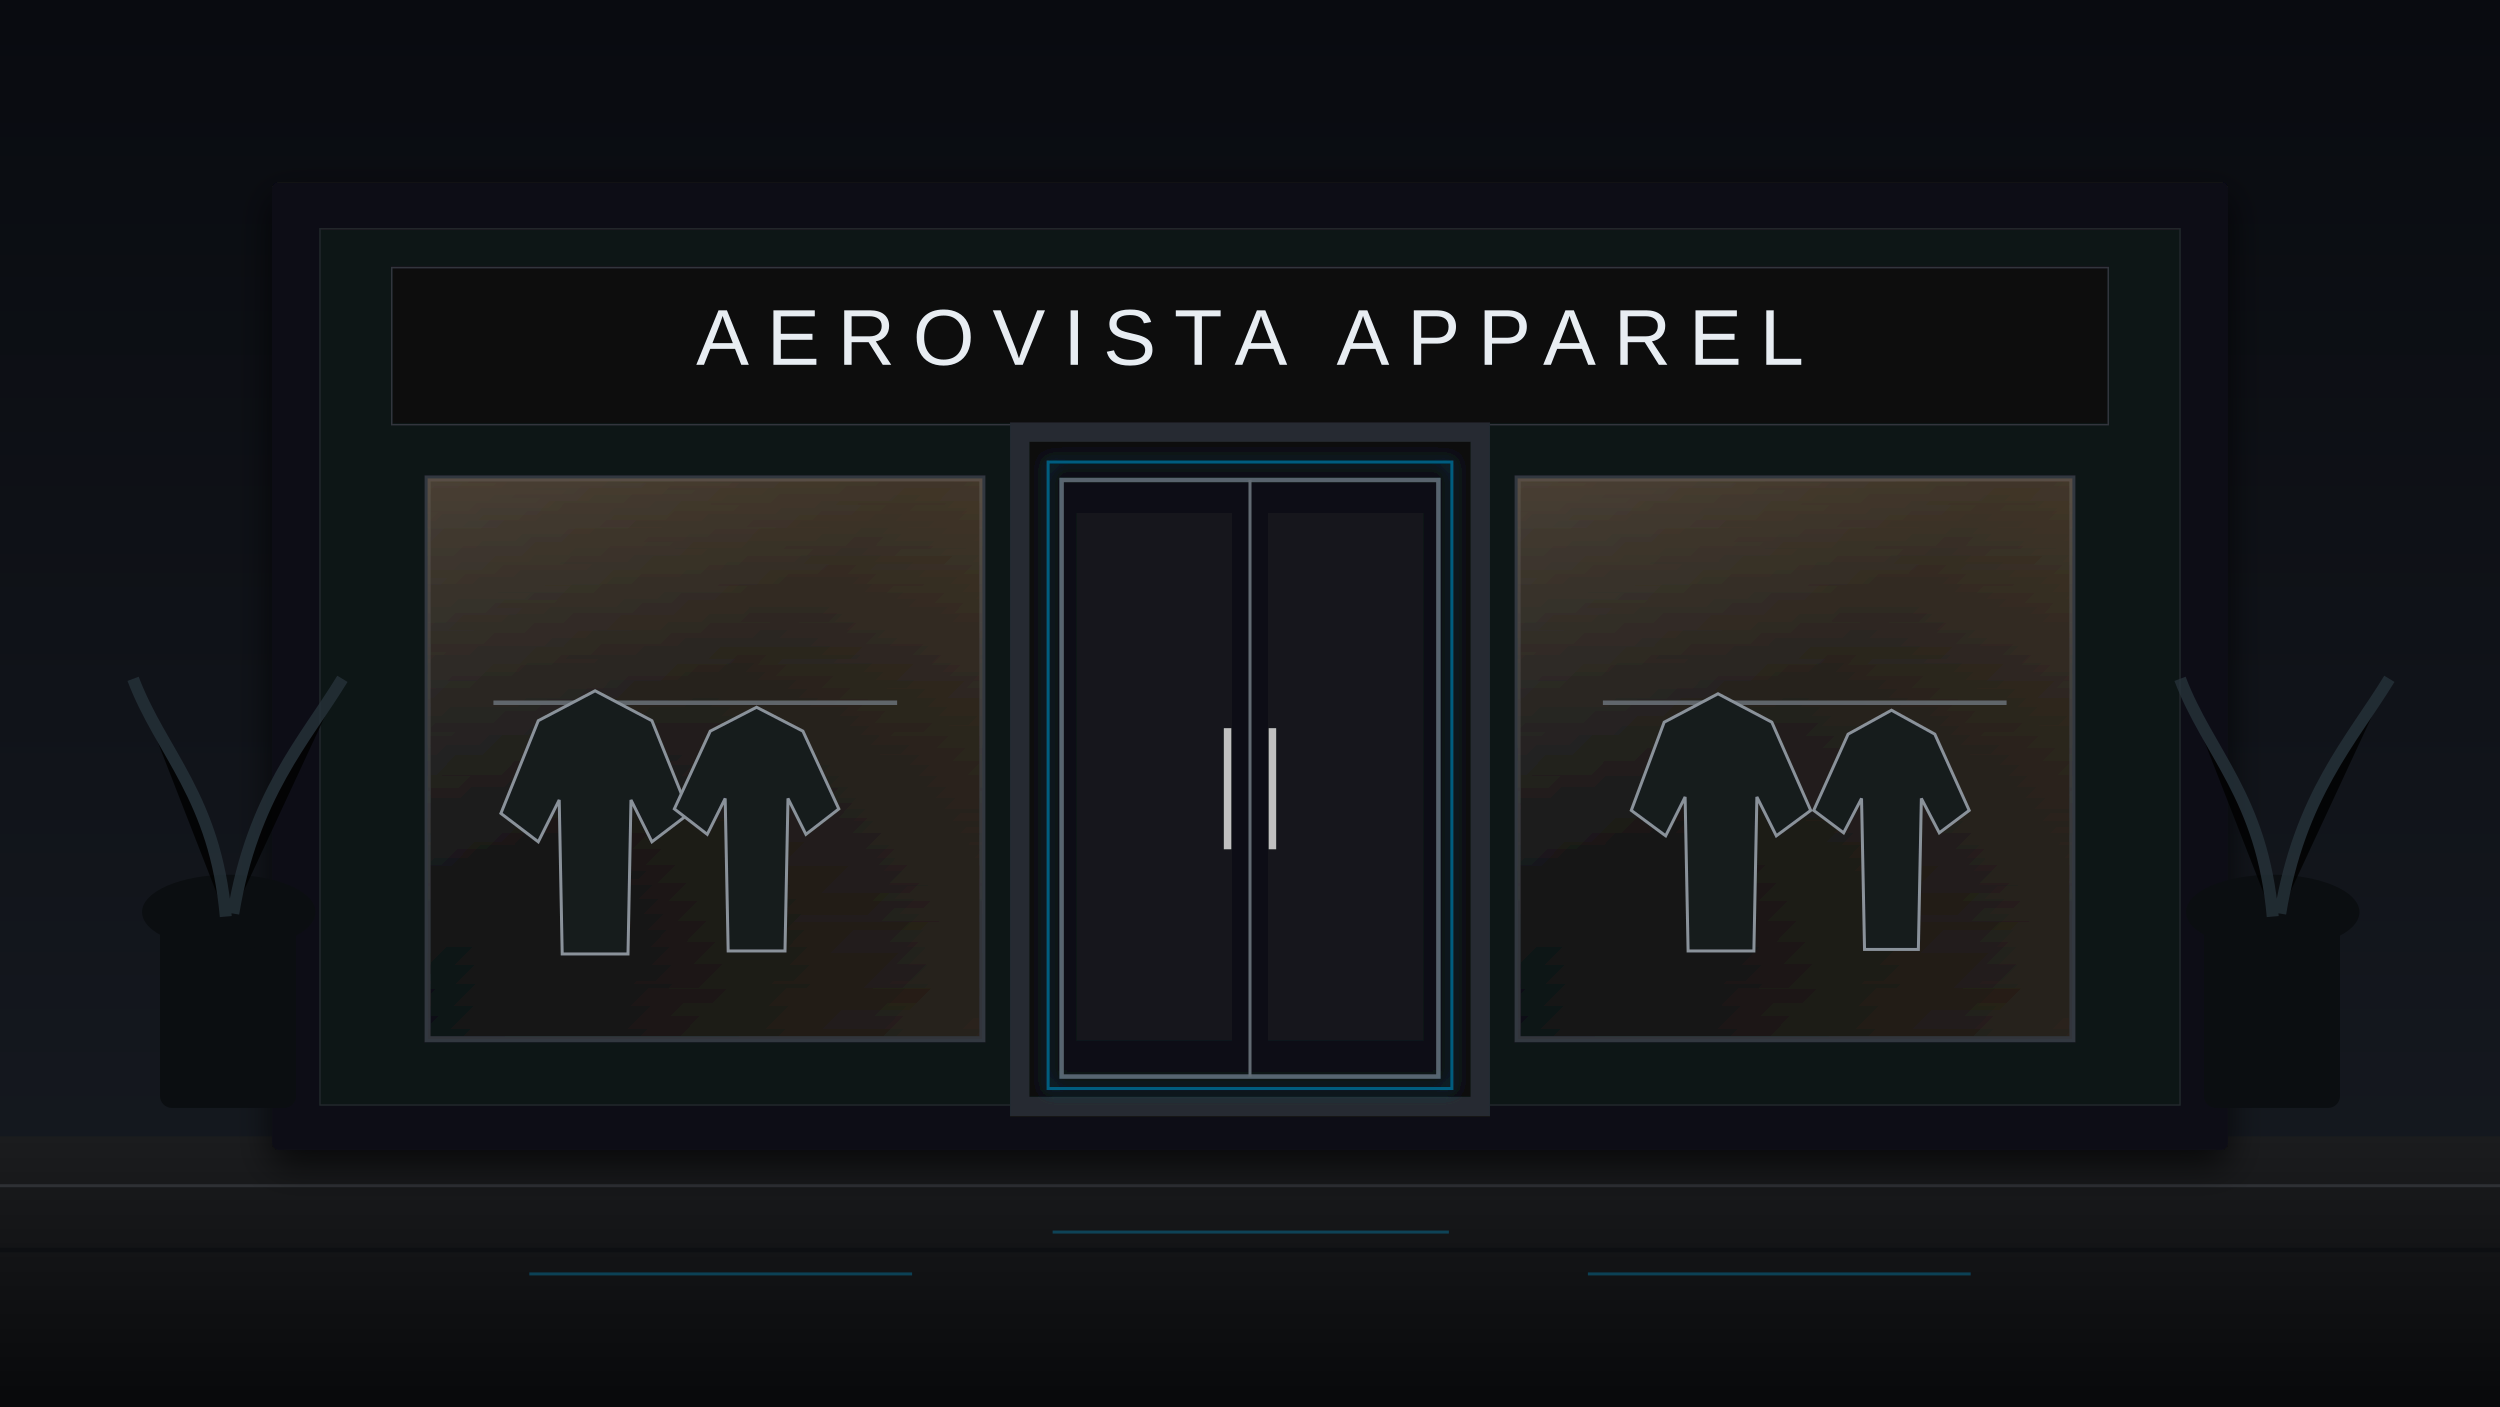
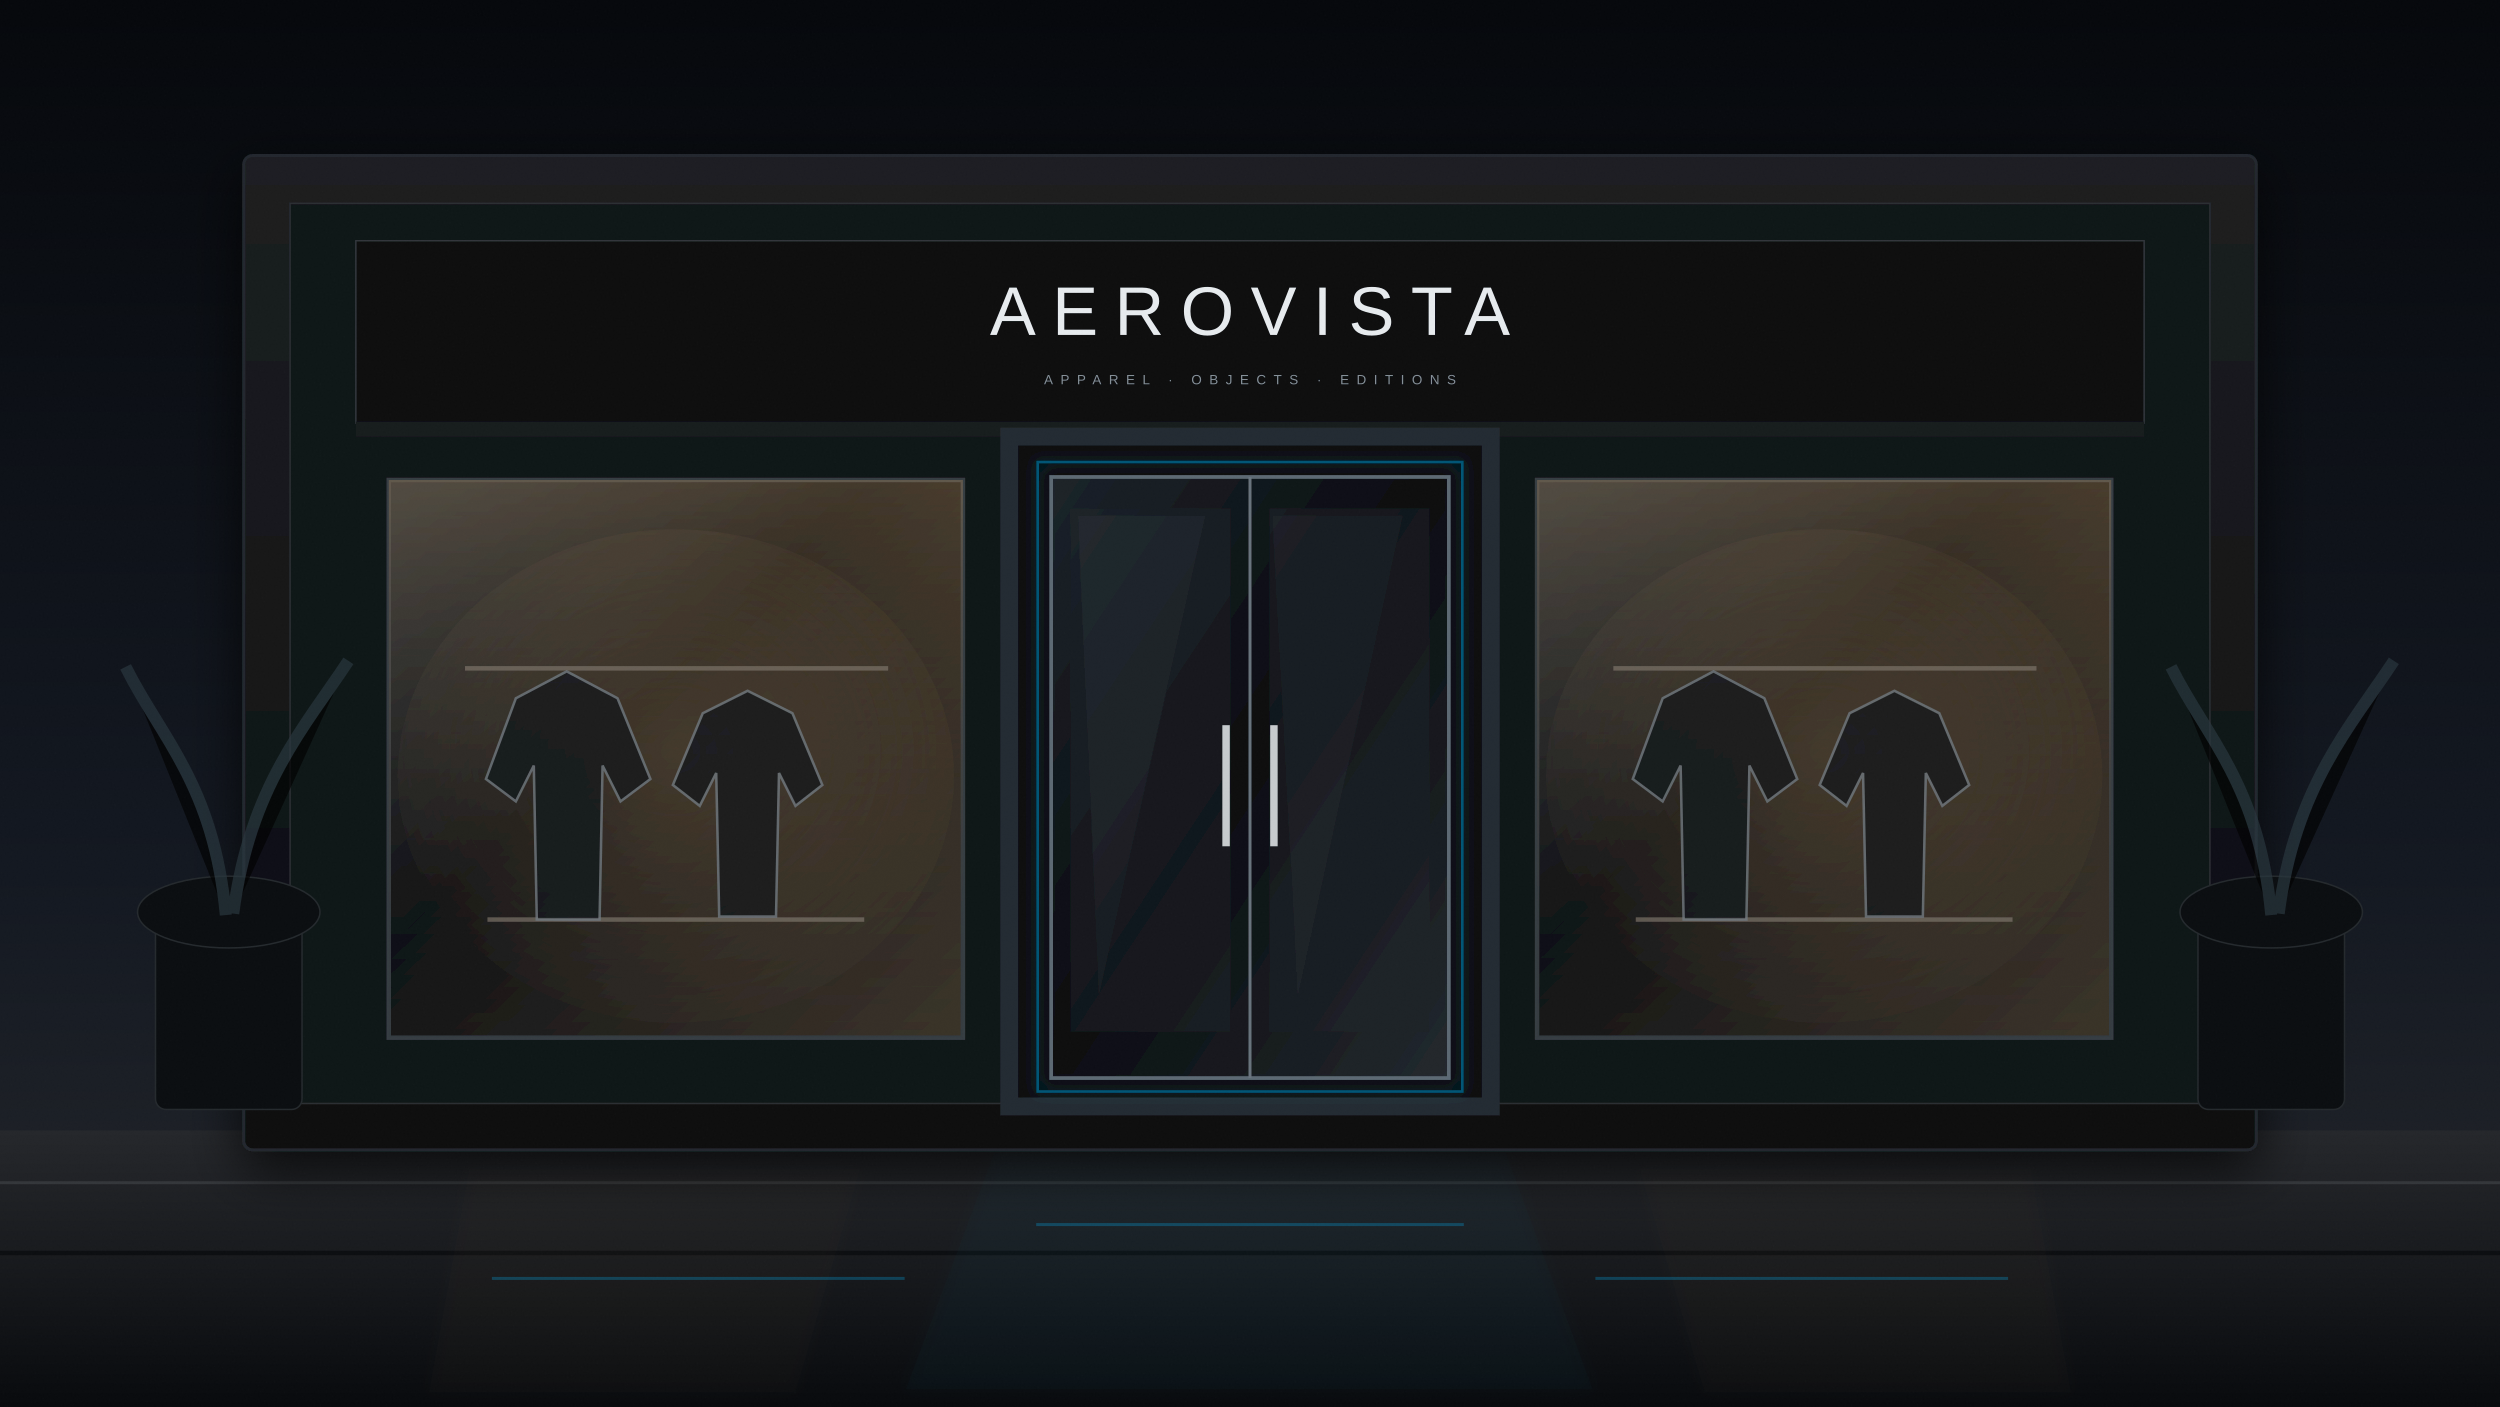
<svg xmlns="http://www.w3.org/2000/svg" viewBox="0 0 1672 941" role="img" aria-label="AeroVista Apparel storefront exterior">
  <defs>
    <linearGradient id="sky" x1="0" y1="0" x2="0" y2="1">
-       <stop stop-color="#090b10" />
-       <stop offset="1" stop-color="#171b22" />
+       <stop stop-color="#05070b" />
+       <stop offset=".62" stop-color="#121720" />
+       <stop offset="1" stop-color="#24262a" />
+     </linearGradient>
+     <linearGradient id="stone" x1="0" y1="0" x2="0" y2="1">
+       <stop stop-color="#1b1d20" />
+       <stop offset="1" stop-color="#0a0c0f" />
    </linearGradient>
    <linearGradient id="glass" x1="0" y1="0" x2="1" y2="1">
-       <stop stop-color="#1b2026" />
-       <stop offset=".45" stop-color="#0c0f13" />
-       <stop offset="1" stop-color="#2b241c" />
+       <stop stop-color="#27313a" stop-opacity=".78" />
+       <stop offset=".42" stop-color="#0a0d11" stop-opacity=".96" />
+       <stop offset="1" stop-color="#4c4031" stop-opacity=".72" />
    </linearGradient>
    <linearGradient id="warm" x1="0" y1="0" x2="0" y2="1">
-       <stop stop-color="#8a6c48" stop-opacity=".42" />
-       <stop offset="1" stop-color="#1a1713" stop-opacity=".12" />
+       <stop stop-color="#c49862" stop-opacity=".30" />
+       <stop offset="1" stop-color="#1a1713" stop-opacity=".05" />
    </linearGradient>
    <linearGradient id="wet" x1="0" y1="0" x2="0" y2="1">
-       <stop stop-color="#1b1c1e" />
-       <stop offset="1" stop-color="#08090b" />
+       <stop stop-color="#24262a" />
+       <stop offset="1" stop-color="#07090c" />
    </linearGradient>
+     <linearGradient id="doorGlass" x1="0" y1="0" x2="1" y2="1">
+       <stop stop-color="#1b2229" />
+       <stop offset=".48" stop-color="#080b0f" />
+       <stop offset="1" stop-color="#22282d" />
+     </linearGradient>
+     <radialGradient id="windowGlow" cx="50%" cy="45%" r="62%">
+       <stop stop-color="#c39a69" stop-opacity=".20" />
+       <stop offset="1" stop-color="#c39a69" stop-opacity="0" />
+     </radialGradient>
    <filter id="glow">
      <feGaussianBlur stdDeviation="5" result="b" />
      <feMerge>
        <feMergeNode in="b" />
        <feMergeNode in="SourceGraphic" />
      </feMerge>
    </filter>
    <filter id="shadow">
-       <feDropShadow dx="0" dy="10" stdDeviation="12" flood-color="#000" flood-opacity=".7" />
+       <feDropShadow dx="0" dy="12" stdDeviation="18" flood-color="#000" flood-opacity=".78" />
+     </filter>
+     <filter id="grain" x="-20%" y="-20%" width="140%" height="140%">
+       <feTurbulence type="fractalNoise" baseFrequency=".75" numOctaves="2" seed="9" result="n" />
+       <feColorMatrix in="n" type="saturate" values="0" />
+       <feComponentTransfer>
+         <feFuncA type="table" tableValues="0 .035" />
+       </feComponentTransfer>
    </filter>
  </defs>
  <rect width="1672" height="941" fill="url(#sky)" />
-   <rect y="760" width="1672" height="181" fill="url(#wet)" />
-   <path d="M0 793 H1672" stroke="#2e3034" stroke-width="2" />
-   <path d="M0 836 H1672" stroke="#0d0f12" stroke-width="3" />
+   <rect y="756" width="1672" height="185" fill="url(#wet)" />
+   <path d="M0 791 H1672" stroke="#33363a" stroke-width="2" />
+   <path d="M0 838 H1672" stroke="#0b0d10" stroke-width="3" />
+   <g opacity=".18" filter="url(#glow)">
+     <path d="M665 771 L1007 771 L1065 929 L606 929Z" fill="#00aeef" opacity=".10" />
+     <path d="M314 782 L575 782 L532 931 L287 931Z" fill="#d0a16b" opacity=".07" />
+     <path d="M1097 782 L1358 782 L1385 931 L1140 931Z" fill="#d0a16b" opacity=".07" />
+   </g>
  <g filter="url(#shadow)">
-     <rect x="182" y="122" width="1308" height="647" rx="4" fill="#0d1014" />
-     <rect x="214" y="153" width="1244" height="586" fill="#111419" stroke="#22272d" />
-     <rect x="262" y="179" width="1148" height="105" fill="#0b0d10" stroke="#31363c" />
-     <text x="836" y="244" text-anchor="middle" font-family="Montserrat,Arial,sans-serif" font-size="53" letter-spacing="12" fill="#e8edf2">AEROVISTA APPAREL</text>
-     <line x1="344" x2="1328" y1="267" y2="267" stroke="#00aeef" stroke-width="2" opacity=".75" filter="url(#glow)" />
-     <rect x="286" y="320" width="371" height="375" fill="url(#glass)" stroke="#333941" stroke-width="4" />
-     <rect x="1015" y="320" width="371" height="375" fill="url(#glass)" stroke="#333941" stroke-width="4" />
-     <rect x="286" y="320" width="371" height="375" fill="url(#warm)" />
-     <rect x="1015" y="320" width="371" height="375" fill="url(#warm)" />
-     <g stroke="#77818b" stroke-width="3" opacity=".7">
-       <line x1="330" y1="470" x2="600" y2="470" />
-       <line x1="1072" y1="470" x2="1342" y2="470" />
+     <rect x="163" y="104" width="1346" height="665" rx="6" fill="url(#stone)" stroke="#24282d" stroke-width="2" />
+     <rect x="194" y="136" width="1284" height="602" fill="#101317" stroke="#292e33" />
+     <rect x="238" y="161" width="1196" height="122" fill="#090b0e" stroke="#30363b" />
+     <rect x="238" y="282" width="1196" height="10" fill="#171a1d" />
+     <text x="836" y="224" text-anchor="middle" font-family="Montserrat,Arial,sans-serif" font-size="46" letter-spacing="11" fill="#e7ebee">AEROVISTA</text>
+     <text x="836" y="257" text-anchor="middle" font-family="Montserrat,Arial,sans-serif" font-size="9" letter-spacing="5" fill="#858f97">APPAREL · OBJECTS · EDITIONS</text>
+     <line x1="390" x2="1282" y1="278" y2="278" stroke="#00aeef" stroke-width="1.7" opacity=".68" filter="url(#glow)" />
+     <rect x="260" y="321" width="384" height="373" fill="url(#glass)" stroke="#353c43" stroke-width="3" />
+     <rect x="1028" y="321" width="384" height="373" fill="url(#glass)" stroke="#353c43" stroke-width="3" />
+     <rect x="260" y="321" width="384" height="373" fill="url(#warm)" />
+     <rect x="1028" y="321" width="384" height="373" fill="url(#warm)" />
+     <ellipse cx="452" cy="519" rx="186" ry="165" fill="url(#windowGlow)" />
+     <ellipse cx="1220" cy="519" rx="186" ry="165" fill="url(#windowGlow)" />
+     <g stroke="#80786d" stroke-width="3" opacity=".65">
+       <line x1="311" y1="447" x2="594" y2="447" />
+       <line x1="1079" y1="447" x2="1362" y2="447" />
+       <line x1="326" y1="615" x2="578" y2="615" />
+       <line x1="1094" y1="615" x2="1346" y2="615" />
    </g>
-     <g fill="#161a1f" stroke="#8a929a" stroke-width="2">
-       <path d="M360 482l38-20 38 20 25 62-25 19-14-28-2 103h-44l-2-103-14 28-25-19z" />
-       <path d="M475 489l31-16 31 16 24 52-22 17-12-24-2 102h-38l-2-102-12 24-22-17z" />
-       <path d="M1113 483l36-19 36 19 26 59-23 17-13-26-2 103h-44l-2-103-13 26-23-17z" />
-       <path d="M1236 491l29-16 29 16 23 51-20 15-12-23-2 101h-36l-2-101-12 23-20-15z" />
+     <g fill="#12171c" stroke="#6f7880" stroke-width="1.7" opacity=".78">
+       <path d="M345 467l34-18 34 18 22 54-20 15-12-24-2 103h-42l-2-103-12 24-20-15z" />
+       <path d="M470 477l30-15 30 15 20 48-18 14-11-22-2 96h-38l-2-96-11 22-18-14z" />
+       <path d="M1112 467l34-18 34 18 22 54-20 15-12-24-2 103h-42l-2-103-12 24-20-15z" />
+       <path d="M1237 477l30-15 30 15 20 48-18 14-11-22-2 96h-38l-2-96-11 22-18-14z" />
    </g>
-     <rect x="682" y="289" width="308" height="451" fill="#090b0e" stroke="#252b31" stroke-width="13" />
-     <rect x="710" y="321" width="252" height="399" fill="#0c1015" stroke="#59636c" stroke-width="3" />
-     <line x1="836" y1="321" x2="836" y2="720" stroke="#626b73" stroke-width="2" />
-     <rect x="720" y="343" width="104" height="353" fill="#171b20" opacity=".7" />
-     <rect x="848" y="343" width="104" height="353" fill="#171b20" opacity=".7" />
-     <line x1="821" x2="821" y1="487" y2="568" stroke="#c0c0c0" stroke-width="5" />
-     <line x1="851" x2="851" y1="487" y2="568" stroke="#c0c0c0" stroke-width="5" />
-     <rect x="701" y="309" width="270" height="419" fill="none" stroke="#00aeef" stroke-width="2" opacity=".5" filter="url(#glow)" />
+     <rect x="675" y="292" width="322" height="448" fill="#07090c" stroke="#242a30" stroke-width="12" />
+     <rect x="703" y="319" width="266" height="402" fill="url(#doorGlass)" stroke="#5d6871" stroke-width="2.5" />
+     <line x1="836" y1="319" x2="836" y2="721" stroke="#68737c" stroke-width="2" />
+     <rect x="716" y="340" width="107" height="350" fill="#1b2127" opacity=".48" />
+     <rect x="849" y="340" width="107" height="350" fill="#1b2127" opacity=".48" />
+     <path d="M721 345 L806 345 L735 665" fill="#fff" opacity=".035" />
+     <path d="M851 345 L938 345 L868 665" fill="#fff" opacity=".028" />
+     <line x1="820" x2="820" y1="485" y2="566" stroke="#c7cbce" stroke-width="5" />
+     <line x1="852" x2="852" y1="485" y2="566" stroke="#c7cbce" stroke-width="5" />
+     <rect x="694" y="309" width="284" height="421" fill="none" stroke="#00aeef" stroke-width="1.8" opacity=".46" filter="url(#glow)" />
  </g>
-   <g fill="#0b0e11">
-     <rect x="107" y="610" width="91" height="131" rx="8" />
-     <ellipse cx="153" cy="610" rx="58" ry="25" />
-     <rect x="1474" y="610" width="91" height="131" rx="8" />
-     <ellipse cx="1520" cy="610" rx="58" ry="25" />
+   <g fill="#0a0d10" stroke="#24292d">
+     <rect x="104" y="610" width="98" height="132" rx="7" />
+     <ellipse cx="153" cy="610" rx="61" ry="24" />
+     <rect x="1470" y="610" width="98" height="132" rx="7" />
+     <ellipse cx="1519" cy="610" rx="61" ry="24" />
  </g>
-   <g stroke="#26323a" stroke-width="8" opacity=".8">
-     <path d="M151 613c-7-80-43-109-62-159m67 157c13-79 48-116 73-157" />
-     <path d="M1520 613c-7-80-43-109-62-159m67 157c13-79 48-116 73-157" />
+   <g stroke="#28363e" stroke-width="8" opacity=".68">
+     <path d="M151 612c-8-87-43-118-67-166m72 165c11-85 48-125 77-169" />
+     <path d="M1519 612c-8-87-43-118-67-166m72 165c11-85 48-125 77-169" />
  </g>
-   <g opacity=".3" stroke="#00aeef" stroke-width="2">
-     <line x1="704" y1="824" x2="969" y2="824" />
-     <line x1="354" y1="852" x2="610" y2="852" />
-     <line x1="1062" y1="852" x2="1318" y2="852" />
+   <g opacity=".28" stroke="#00aeef" stroke-width="2">
+     <line x1="693" y1="819" x2="979" y2="819" />
+     <line x1="329" y1="855" x2="605" y2="855" />
+     <line x1="1067" y1="855" x2="1343" y2="855" />
  </g>
+   <rect width="1672" height="941" filter="url(#grain)" opacity=".6" />
</svg>
